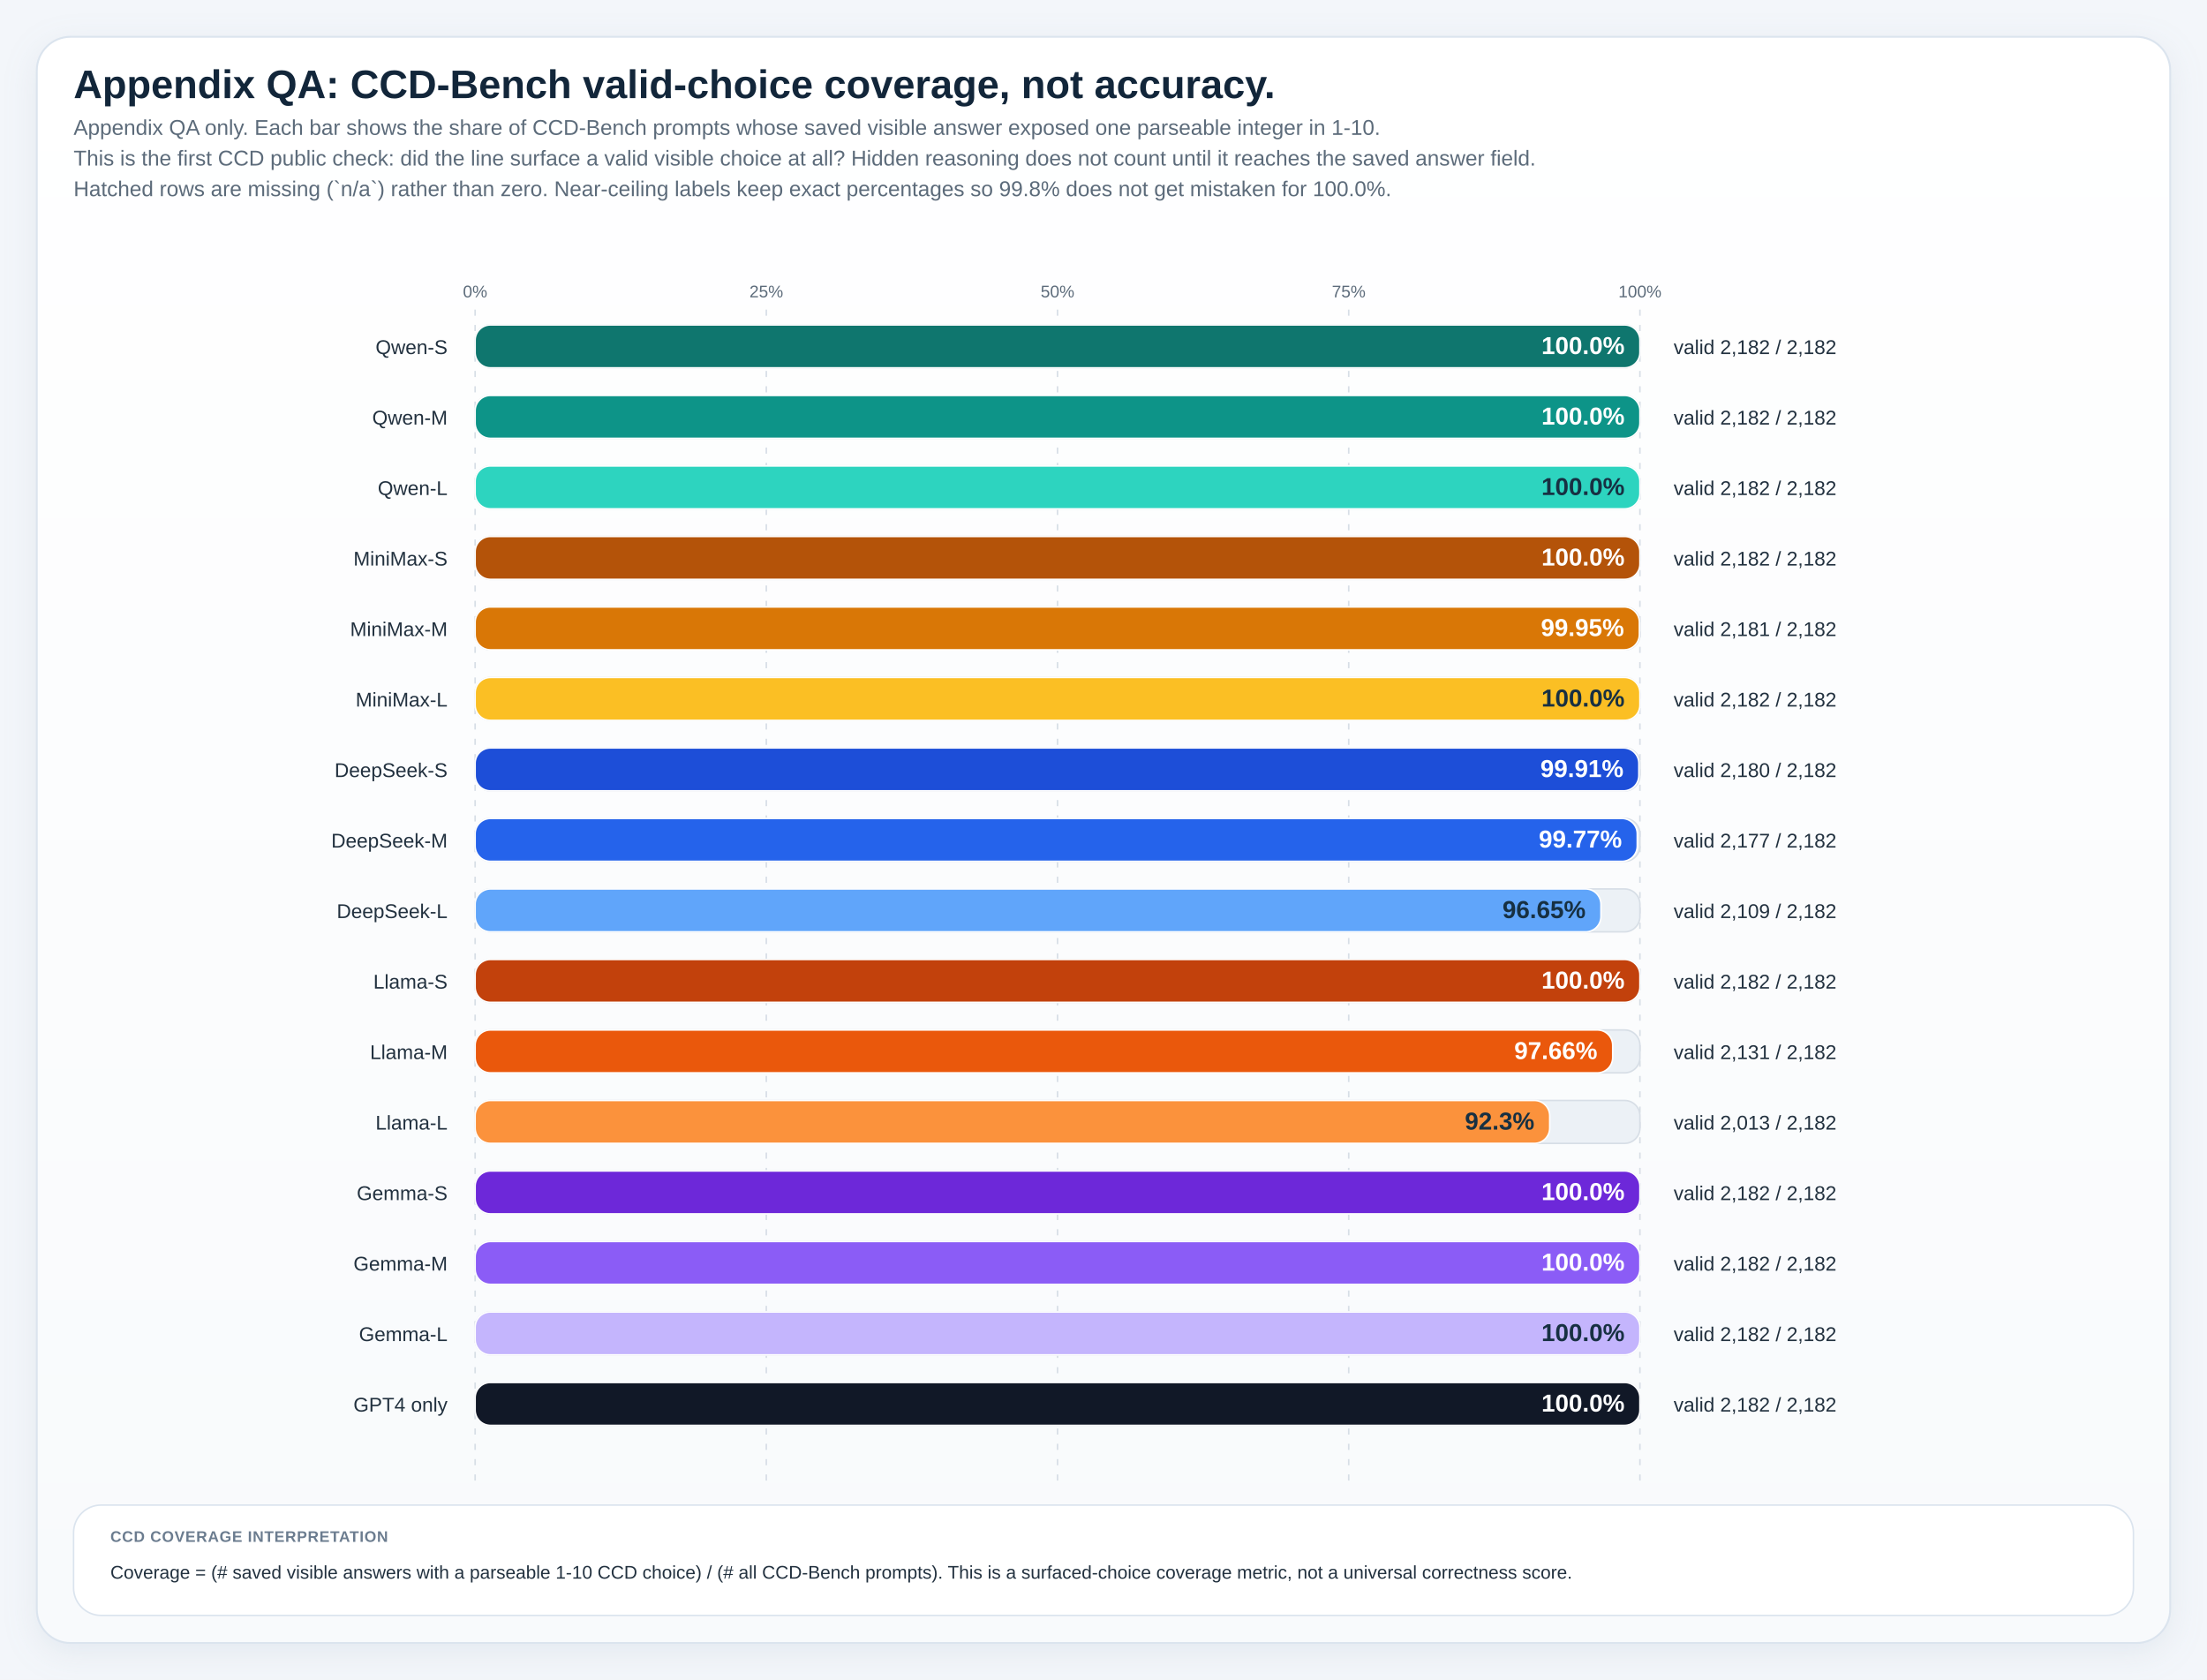
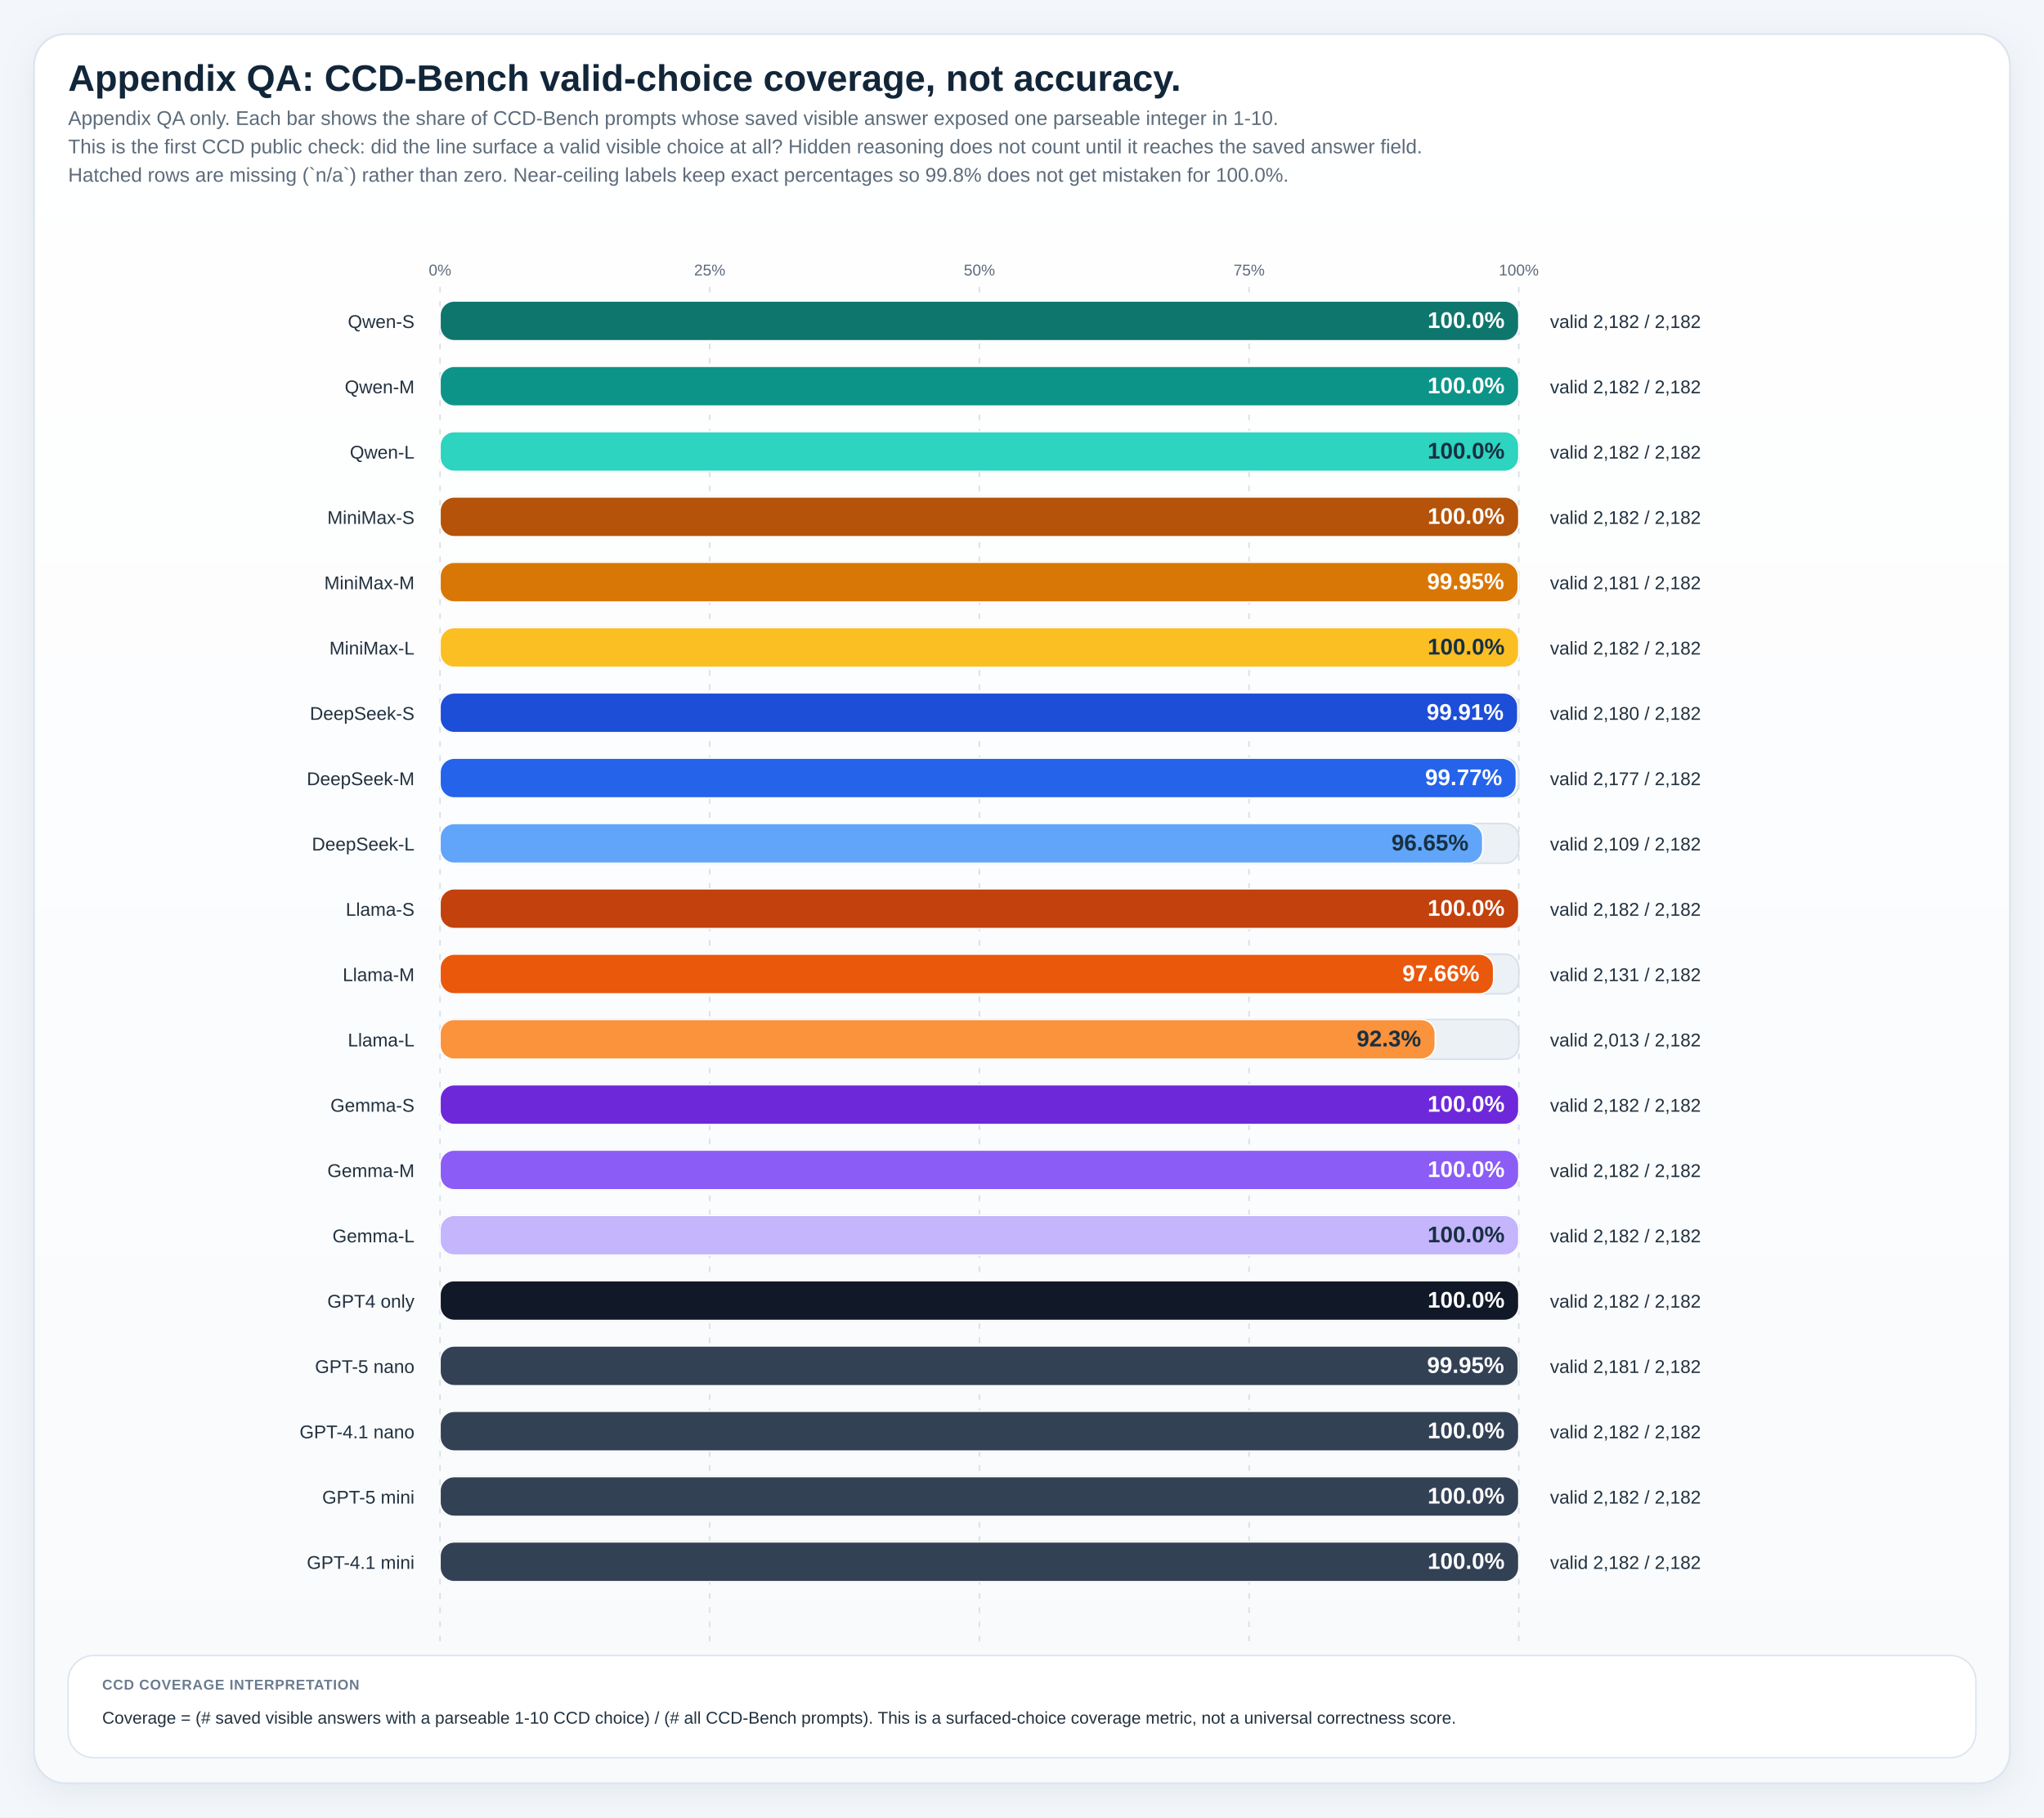
- <svg xmlns="http://www.w3.org/2000/svg" viewBox="0 0 1440 1096" role="img" preserveAspectRatio="xMidYMin meet" style="max-width:100%;height:auto">
+ <svg xmlns="http://www.w3.org/2000/svg" viewBox="0 0 1440 1280" role="img" preserveAspectRatio="xMidYMin meet" style="max-width:100%;height:auto">
  <defs>
    <linearGradient id="panelGradient" x1="0" x2="0" y1="0" y2="1">
      <stop offset="0%" stop-color="#ffffff" />
      <stop offset="100%" stop-color="#f8fafc" />
    </linearGradient>
    <pattern id="diagonalHatch" width="8" height="8" patternUnits="userSpaceOnUse" patternTransform="rotate(45)">
      <line x1="0" y1="0" x2="0" y2="8" stroke="#cdd6e1" stroke-width="3" />
    </pattern>
    <filter id="softShadow" x="-20%" y="-20%" width="140%" height="140%">
      <feDropShadow dx="0" dy="6" stdDeviation="10" flood-color="#9fb0c2" flood-opacity="0.18" />
    </filter>
    <style>
.canvas { fill: #f3f6fa; }
.title { font: 700 26px 'IBM Plex Sans', 'Helvetica Neue', Arial, sans-serif; fill: #12263a; }
.subtitle { font: 400 14px 'IBM Plex Sans', 'Helvetica Neue', Arial, sans-serif; fill: #5c6b7a; }
.axis { font: 600 14px 'IBM Plex Sans', 'Helvetica Neue', Arial, sans-serif; fill: #22313f; }
.label { font: 500 13px 'IBM Plex Sans', 'Helvetica Neue', Arial, sans-serif; fill: #22313f; }
.metric { font: 700 20px 'IBM Plex Sans', 'Helvetica Neue', Arial, sans-serif; fill: #12263a; }
.celltext { font: 700 16px 'IBM Plex Sans', 'Helvetica Neue', Arial, sans-serif; fill: #ffffff; }
.celltext-dark { font: 700 16px 'IBM Plex Sans', 'Helvetica Neue', Arial, sans-serif; fill: #173042; }
.cellsub { font: 500 11px 'IBM Plex Sans', 'Helvetica Neue', Arial, sans-serif; fill: rgba(255,255,255,0.88); }
.cellsub-dark { font: 600 11px 'IBM Plex Sans', 'Helvetica Neue', Arial, sans-serif; fill: #385062; }
.body { font: 500 12px 'IBM Plex Sans', 'Helvetica Neue', Arial, sans-serif; fill: #22313f; }
.small { font: 500 11px 'IBM Plex Sans', 'Helvetica Neue', Arial, sans-serif; fill: #5c6b7a; }
.tiny { font: 600 10px 'IBM Plex Sans', 'Helvetica Neue', Arial, sans-serif; fill: #6b7c8f; letter-spacing: 0.04em; }
.grid { fill: #ffffff; stroke: #d7dee6; stroke-width: 1.25; }
.panel { fill: url(#panelGradient); stroke: #dbe4ee; stroke-width: 1.25; filter: url(#softShadow); }
.subpanel { fill: #ffffff; stroke: #e2e8f0; stroke-width: 1; }
.legend-card { fill: #ffffff; stroke: #dbe4ee; stroke-width: 1; }
.guide { stroke: #d7dee6; stroke-width: 1; stroke-dasharray: 4 6; }
.baseline { stroke: #aab7c6; stroke-width: 1.1; }
.muted-cell { fill: #eef2f7; stroke: #d7dee6; stroke-width: 1; }
.muted-bar { fill: #ecf1f6; stroke: #d7dee6; stroke-width: 1; }
.outline { stroke: rgba(255,255,255,0.9); stroke-width: 1; }
</style>
  </defs>
-   <rect x="0" y="0" width="1440" height="1096" class="canvas" />
-   <rect x="24" y="24" width="1392" height="1048" rx="22" class="panel" />
+   <rect x="0" y="0" width="1440" height="1280" class="canvas" />
+   <rect x="24" y="24" width="1392" height="1232" rx="22" class="panel" />
  <text x="48" y="64" class="title">Appendix QA: CCD-Bench valid-choice coverage, not accuracy.</text>
  <text x="48" y="88" class="subtitle">Appendix QA only. Each bar shows the share of CCD-Bench prompts whose saved visible answer exposed one parseable integer in 1-10.</text>
  <text x="48" y="108" class="subtitle">This is the first CCD public check: did the line surface a valid visible choice at all? Hidden reasoning does not count until it reaches the saved answer field.</text>
  <text x="48" y="128" class="subtitle">Hatched rows are missing (`n/a`) rather than zero. Near-ceiling labels keep exact percentages so 99.8% does not get mistaken for 100.0%.</text>
-   <line x1="310.00" y1="202" x2="310.00" y2="972" class="guide" />
+   <line x1="310.00" y1="202" x2="310.00" y2="1156" class="guide" />
  <text x="310.00" y="194" text-anchor="middle" class="small">0%</text>
-   <line x1="500.00" y1="202" x2="500.00" y2="972" class="guide" />
+   <line x1="500.00" y1="202" x2="500.00" y2="1156" class="guide" />
  <text x="500.00" y="194" text-anchor="middle" class="small">25%</text>
-   <line x1="690.00" y1="202" x2="690.00" y2="972" class="guide" />
+   <line x1="690.00" y1="202" x2="690.00" y2="1156" class="guide" />
  <text x="690.00" y="194" text-anchor="middle" class="small">50%</text>
-   <line x1="880.00" y1="202" x2="880.00" y2="972" class="guide" />
+   <line x1="880.00" y1="202" x2="880.00" y2="1156" class="guide" />
  <text x="880.00" y="194" text-anchor="middle" class="small">75%</text>
-   <line x1="1070.00" y1="202" x2="1070.00" y2="972" class="guide" />
+   <line x1="1070.00" y1="202" x2="1070.00" y2="1156" class="guide" />
  <text x="1070.00" y="194" text-anchor="middle" class="small">100%</text>
  <text x="292" y="231.00" text-anchor="end" class="label">Qwen-S</text>
  <rect x="310" y="212" width="760" height="28" rx="10" class="muted-bar" />
  <rect x="310" y="212" width="760.00" height="28" rx="10" fill="#0f766e" stroke="#ffffff" stroke-width="1" />
  <text x="1060.00" y="231.00" text-anchor="end" class="celltext">100.0%</text>
  <text x="1092" y="231.00" class="label">valid 2,182 / 2,182</text>
  <text x="292" y="277.00" text-anchor="end" class="label">Qwen-M</text>
  <rect x="310" y="258" width="760" height="28" rx="10" class="muted-bar" />
  <rect x="310" y="258" width="760.00" height="28" rx="10" fill="#0d9488" stroke="#ffffff" stroke-width="1" />
  <text x="1060.00" y="277.00" text-anchor="end" class="celltext">100.0%</text>
  <text x="1092" y="277.00" class="label">valid 2,182 / 2,182</text>
  <text x="292" y="323.00" text-anchor="end" class="label">Qwen-L</text>
  <rect x="310" y="304" width="760" height="28" rx="10" class="muted-bar" />
  <rect x="310" y="304" width="760.00" height="28" rx="10" fill="#2dd4bf" stroke="#ffffff" stroke-width="1" />
  <text x="1060.00" y="323.00" text-anchor="end" class="celltext-dark">100.0%</text>
  <text x="1092" y="323.00" class="label">valid 2,182 / 2,182</text>
  <text x="292" y="369.00" text-anchor="end" class="label">MiniMax-S</text>
  <rect x="310" y="350" width="760" height="28" rx="10" class="muted-bar" />
  <rect x="310" y="350" width="760.00" height="28" rx="10" fill="#b45309" stroke="#ffffff" stroke-width="1" />
  <text x="1060.00" y="369.00" text-anchor="end" class="celltext">100.0%</text>
  <text x="1092" y="369.00" class="label">valid 2,182 / 2,182</text>
  <text x="292" y="415.00" text-anchor="end" class="label">MiniMax-M</text>
  <rect x="310" y="396" width="760" height="28" rx="10" class="muted-bar" />
  <rect x="310" y="396" width="759.65" height="28" rx="10" fill="#d97706" stroke="#ffffff" stroke-width="1" />
  <text x="1059.65" y="415.00" text-anchor="end" class="celltext">99.95%</text>
  <text x="1092" y="415.00" class="label">valid 2,181 / 2,182</text>
  <text x="292" y="461.00" text-anchor="end" class="label">MiniMax-L</text>
  <rect x="310" y="442" width="760" height="28" rx="10" class="muted-bar" />
  <rect x="310" y="442" width="760.00" height="28" rx="10" fill="#fbbf24" stroke="#ffffff" stroke-width="1" />
  <text x="1060.00" y="461.00" text-anchor="end" class="celltext-dark">100.0%</text>
  <text x="1092" y="461.00" class="label">valid 2,182 / 2,182</text>
  <text x="292" y="507.00" text-anchor="end" class="label">DeepSeek-S</text>
  <rect x="310" y="488" width="760" height="28" rx="10" class="muted-bar" />
  <rect x="310" y="488" width="759.30" height="28" rx="10" fill="#1d4ed8" stroke="#ffffff" stroke-width="1" />
  <text x="1059.30" y="507.00" text-anchor="end" class="celltext">99.91%</text>
  <text x="1092" y="507.00" class="label">valid 2,180 / 2,182</text>
  <text x="292" y="553.00" text-anchor="end" class="label">DeepSeek-M</text>
  <rect x="310" y="534" width="760" height="28" rx="10" class="muted-bar" />
  <rect x="310" y="534" width="758.26" height="28" rx="10" fill="#2563eb" stroke="#ffffff" stroke-width="1" />
  <text x="1058.26" y="553.00" text-anchor="end" class="celltext">99.77%</text>
  <text x="1092" y="553.00" class="label">valid 2,177 / 2,182</text>
  <text x="292" y="599.00" text-anchor="end" class="label">DeepSeek-L</text>
  <rect x="310" y="580" width="760" height="28" rx="10" class="muted-bar" />
  <rect x="310" y="580" width="734.57" height="28" rx="10" fill="#60a5fa" stroke="#ffffff" stroke-width="1" />
  <text x="1034.57" y="599.00" text-anchor="end" class="celltext-dark">96.65%</text>
  <text x="1092" y="599.00" class="label">valid 2,109 / 2,182</text>
  <text x="292" y="645.00" text-anchor="end" class="label">Llama-S</text>
  <rect x="310" y="626" width="760" height="28" rx="10" class="muted-bar" />
  <rect x="310" y="626" width="760.00" height="28" rx="10" fill="#c2410c" stroke="#ffffff" stroke-width="1" />
  <text x="1060.00" y="645.00" text-anchor="end" class="celltext">100.0%</text>
  <text x="1092" y="645.00" class="label">valid 2,182 / 2,182</text>
  <text x="292" y="691.00" text-anchor="end" class="label">Llama-M</text>
  <rect x="310" y="672" width="760" height="28" rx="10" class="muted-bar" />
  <rect x="310" y="672" width="742.24" height="28" rx="10" fill="#ea580c" stroke="#ffffff" stroke-width="1" />
  <text x="1042.24" y="691.00" text-anchor="end" class="celltext">97.66%</text>
  <text x="1092" y="691.00" class="label">valid 2,131 / 2,182</text>
  <text x="292" y="737.00" text-anchor="end" class="label">Llama-L</text>
  <rect x="310" y="718" width="760" height="28" rx="10" class="muted-bar" />
  <rect x="310" y="718" width="701.14" height="28" rx="10" fill="#fb923c" stroke="#ffffff" stroke-width="1" />
  <text x="1001.14" y="737.00" text-anchor="end" class="celltext-dark">92.3%</text>
  <text x="1092" y="737.00" class="label">valid 2,013 / 2,182</text>
  <text x="292" y="783.00" text-anchor="end" class="label">Gemma-S</text>
  <rect x="310" y="764" width="760" height="28" rx="10" class="muted-bar" />
  <rect x="310" y="764" width="760.00" height="28" rx="10" fill="#6d28d9" stroke="#ffffff" stroke-width="1" />
  <text x="1060.00" y="783.00" text-anchor="end" class="celltext">100.0%</text>
  <text x="1092" y="783.00" class="label">valid 2,182 / 2,182</text>
  <text x="292" y="829.00" text-anchor="end" class="label">Gemma-M</text>
  <rect x="310" y="810" width="760" height="28" rx="10" class="muted-bar" />
  <rect x="310" y="810" width="760.00" height="28" rx="10" fill="#8b5cf6" stroke="#ffffff" stroke-width="1" />
  <text x="1060.00" y="829.00" text-anchor="end" class="celltext">100.0%</text>
  <text x="1092" y="829.00" class="label">valid 2,182 / 2,182</text>
  <text x="292" y="875.00" text-anchor="end" class="label">Gemma-L</text>
  <rect x="310" y="856" width="760" height="28" rx="10" class="muted-bar" />
  <rect x="310" y="856" width="760.00" height="28" rx="10" fill="#c4b5fd" stroke="#ffffff" stroke-width="1" />
  <text x="1060.00" y="875.00" text-anchor="end" class="celltext-dark">100.0%</text>
  <text x="1092" y="875.00" class="label">valid 2,182 / 2,182</text>
  <text x="292" y="921.00" text-anchor="end" class="label">GPT4 only</text>
  <rect x="310" y="902" width="760" height="28" rx="10" class="muted-bar" />
  <rect x="310" y="902" width="760.00" height="28" rx="10" fill="#111827" stroke="#ffffff" stroke-width="1" />
  <text x="1060.00" y="921.00" text-anchor="end" class="celltext">100.0%</text>
  <text x="1092" y="921.00" class="label">valid 2,182 / 2,182</text>
-   <rect x="48" y="982" width="1344" height="72" rx="18" class="legend-card" />
-   <text x="72" y="1006" class="tiny">CCD COVERAGE INTERPRETATION</text>
-   <text x="72" y="1030" class="body">Coverage = (# saved visible answers with a parseable 1-10 CCD choice) / (# all CCD-Bench prompts). This is a surfaced-choice coverage metric, not a universal correctness score.</text>
+   <text x="292" y="967.00" text-anchor="end" class="label">GPT-5 nano</text>
+   <rect x="310" y="948" width="760" height="28" rx="10" class="muted-bar" />
+   <rect x="310" y="948" width="759.65" height="28" rx="10" fill="#334155" stroke="#ffffff" stroke-width="1" />
+   <text x="1059.65" y="967.00" text-anchor="end" class="celltext">99.95%</text>
+   <text x="1092" y="967.00" class="label">valid 2,181 / 2,182</text>
+   <text x="292" y="1013.00" text-anchor="end" class="label">GPT-4.1 nano</text>
+   <rect x="310" y="994" width="760" height="28" rx="10" class="muted-bar" />
+   <rect x="310" y="994" width="760.00" height="28" rx="10" fill="#334155" stroke="#ffffff" stroke-width="1" />
+   <text x="1060.00" y="1013.00" text-anchor="end" class="celltext">100.0%</text>
+   <text x="1092" y="1013.00" class="label">valid 2,182 / 2,182</text>
+   <text x="292" y="1059.00" text-anchor="end" class="label">GPT-5 mini</text>
+   <rect x="310" y="1040" width="760" height="28" rx="10" class="muted-bar" />
+   <rect x="310" y="1040" width="760.00" height="28" rx="10" fill="#334155" stroke="#ffffff" stroke-width="1" />
+   <text x="1060.00" y="1059.00" text-anchor="end" class="celltext">100.0%</text>
+   <text x="1092" y="1059.00" class="label">valid 2,182 / 2,182</text>
+   <text x="292" y="1105.00" text-anchor="end" class="label">GPT-4.1 mini</text>
+   <rect x="310" y="1086" width="760" height="28" rx="10" class="muted-bar" />
+   <rect x="310" y="1086" width="760.00" height="28" rx="10" fill="#334155" stroke="#ffffff" stroke-width="1" />
+   <text x="1060.00" y="1105.00" text-anchor="end" class="celltext">100.0%</text>
+   <text x="1092" y="1105.00" class="label">valid 2,182 / 2,182</text>
+   <rect x="48" y="1166" width="1344" height="72" rx="18" class="legend-card" />
+   <text x="72" y="1190" class="tiny">CCD COVERAGE INTERPRETATION</text>
+   <text x="72" y="1214" class="body">Coverage = (# saved visible answers with a parseable 1-10 CCD choice) / (# all CCD-Bench prompts). This is a surfaced-choice coverage metric, not a universal correctness score.</text>
</svg>
